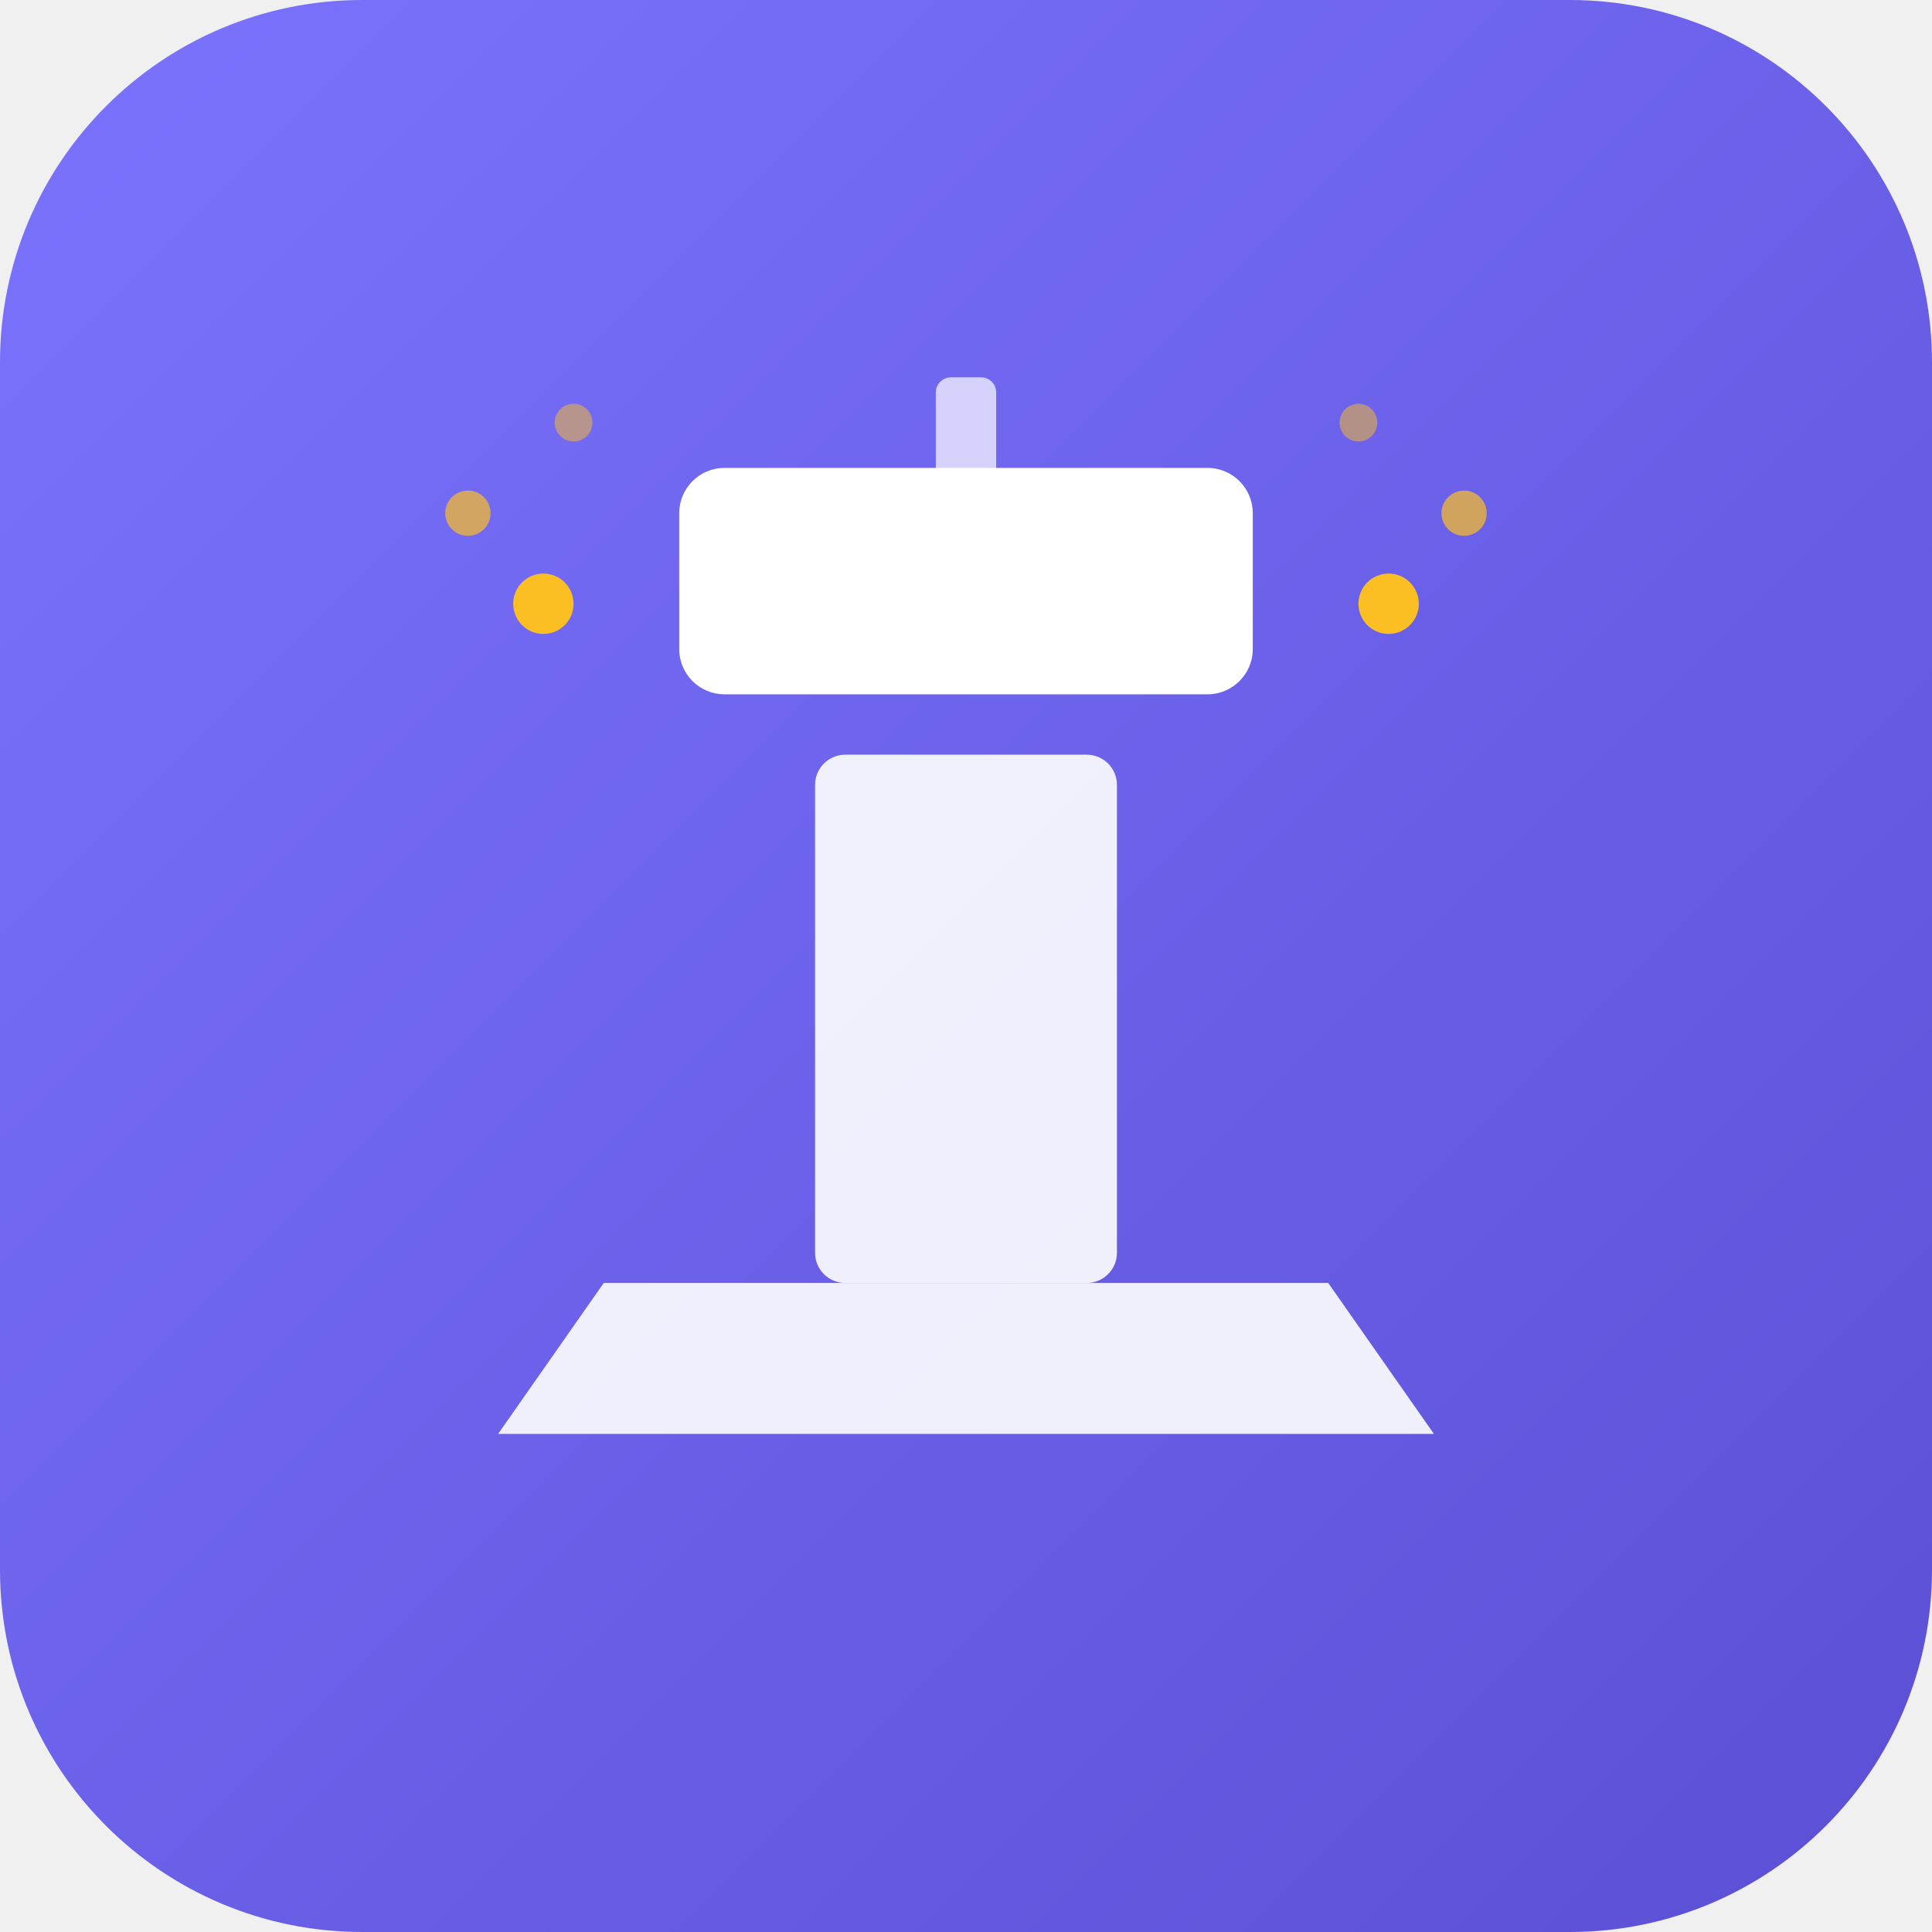
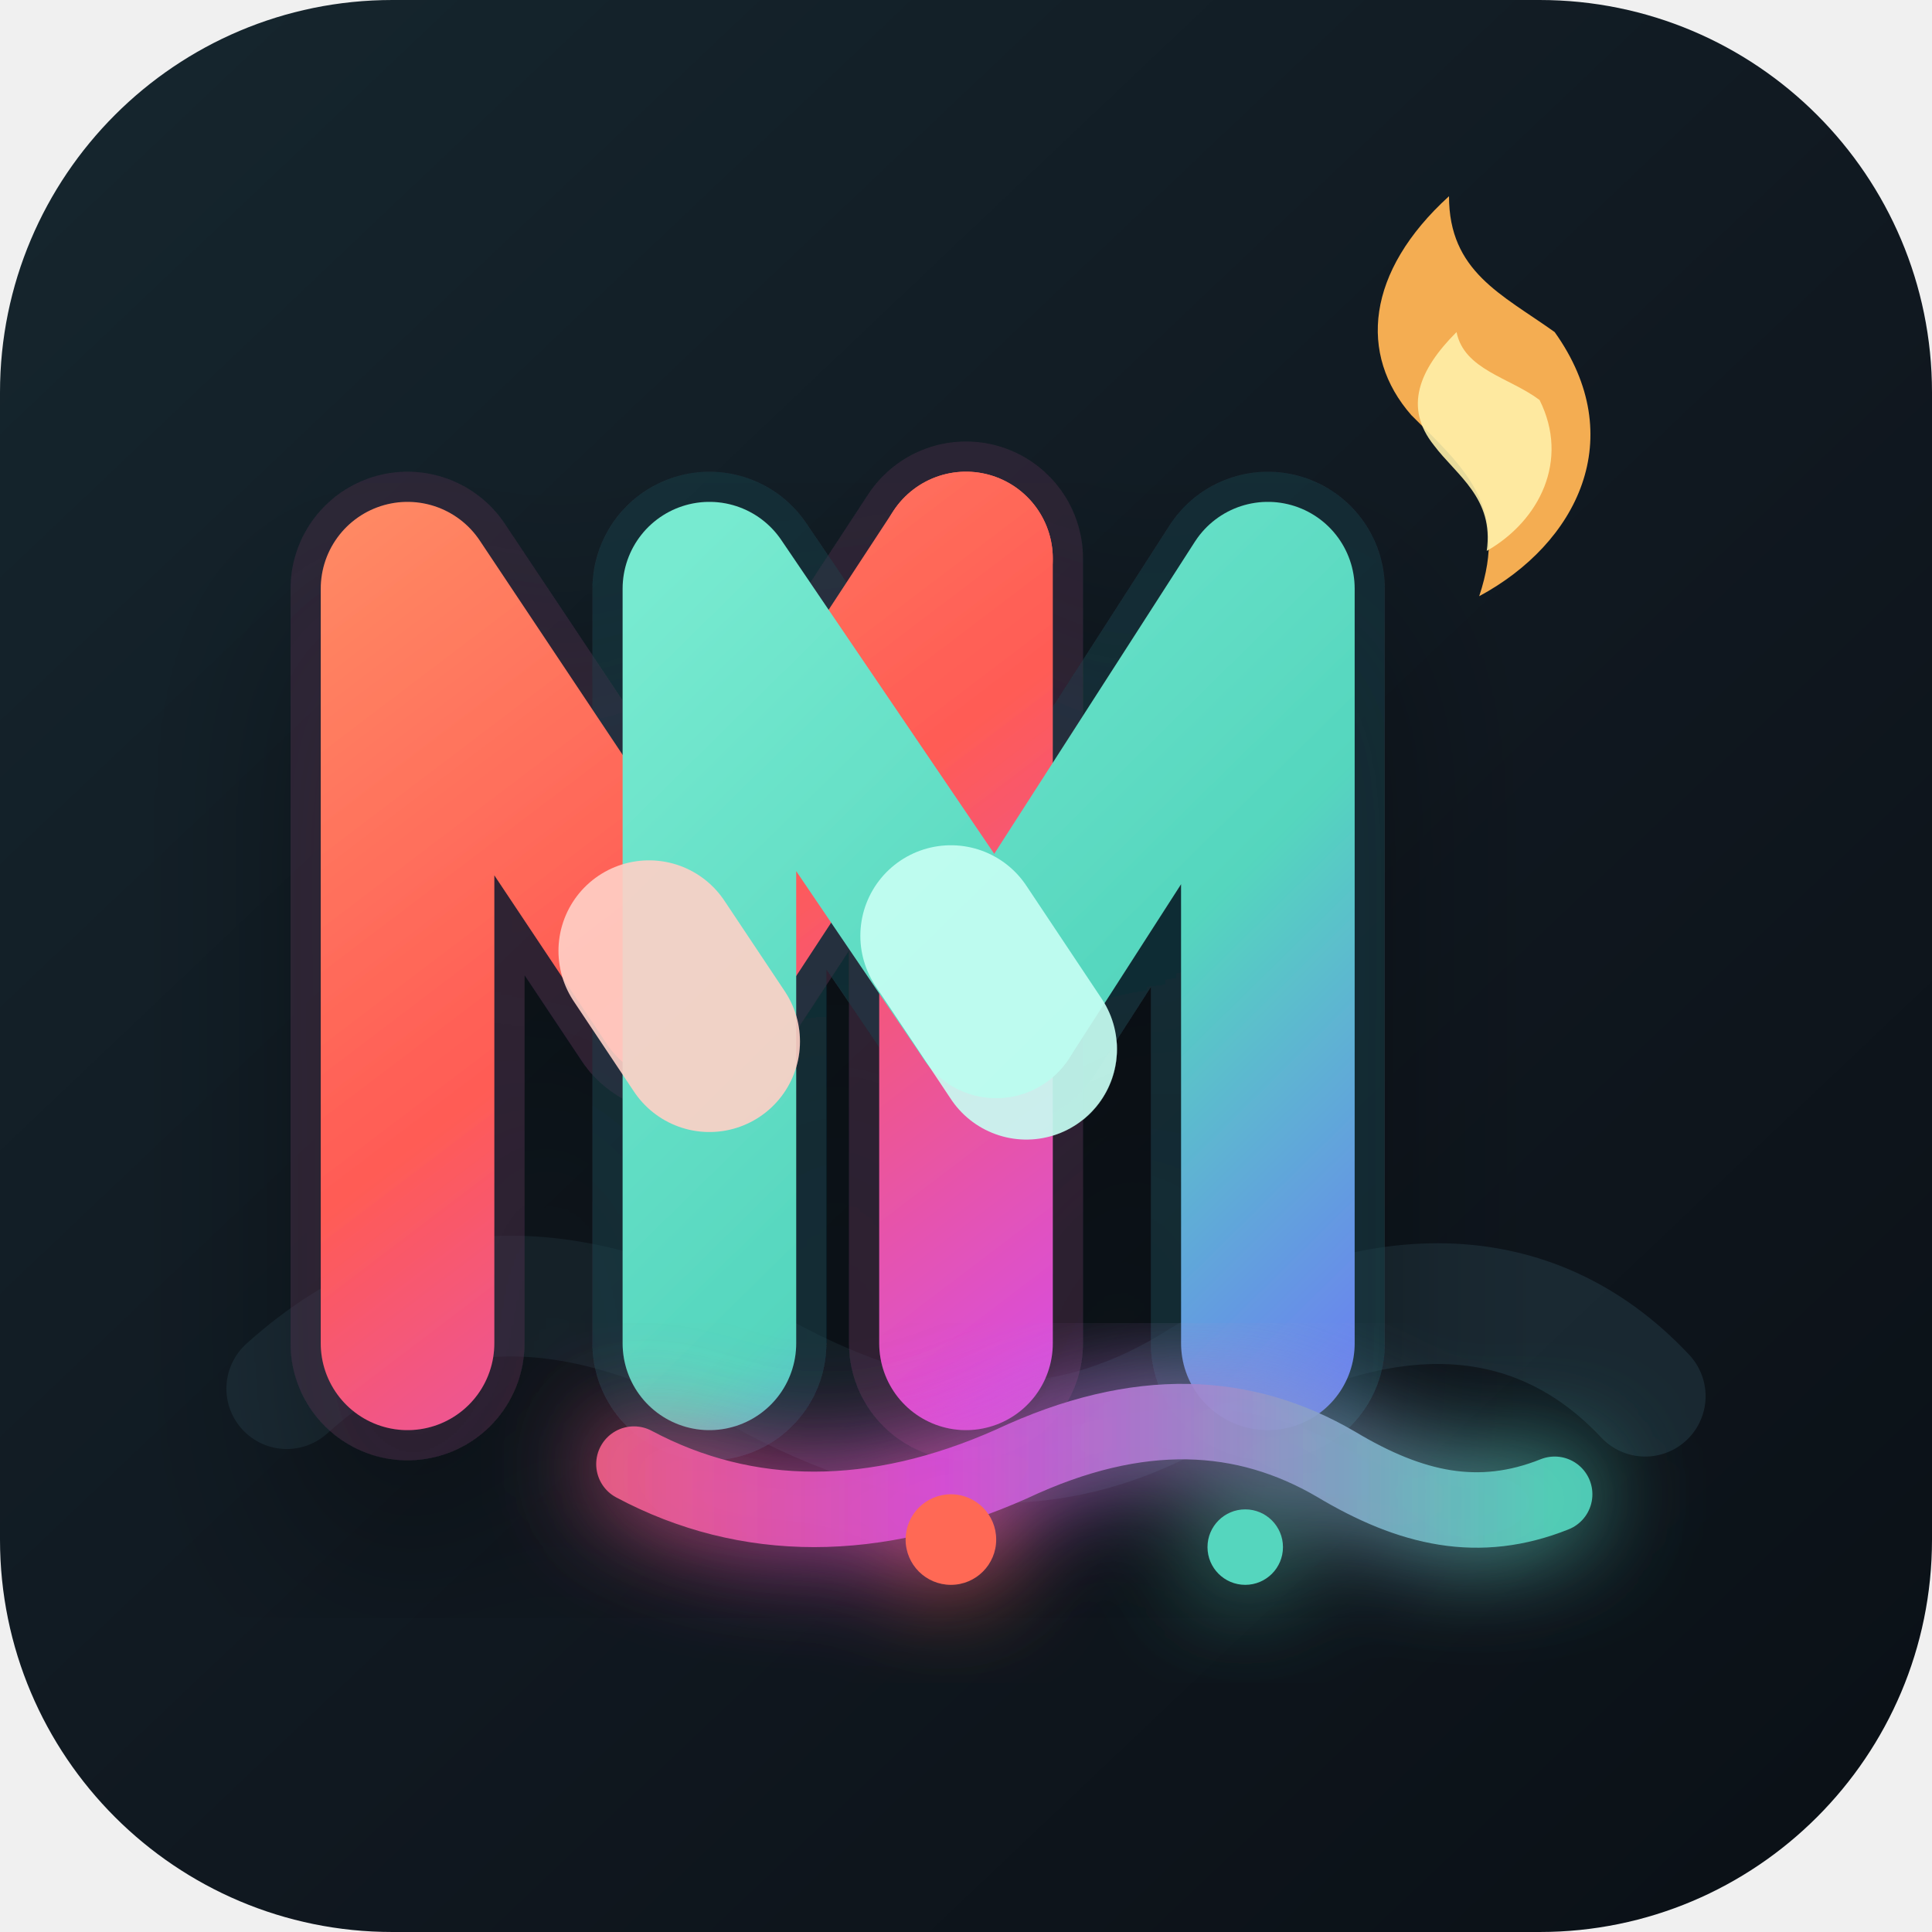
- <svg xmlns="http://www.w3.org/2000/svg" viewBox="0 0 256 256">
+ <svg xmlns="http://www.w3.org/2000/svg" viewBox="0 0 256 256" role="img" aria-label="MuxMelt logo">
  <defs>
-     <linearGradient id="bg" x1="0%" y1="0%" x2="100%" y2="100%">
-       <stop offset="0%" style="stop-color:#7b73ff" />
-       <stop offset="100%" style="stop-color:#5b4fd4" />
+     <linearGradient id="bg" x1="18" y1="12" x2="238" y2="244" gradientUnits="userSpaceOnUse">
+       <stop offset="0" stop-color="#15252d" />
+       <stop offset="0.56" stop-color="#101820" />
+       <stop offset="1" stop-color="#0b1117" />
    </linearGradient>
+     <linearGradient id="coral" x1="42" y1="70" x2="130" y2="186" gradientUnits="userSpaceOnUse">
+       <stop offset="0" stop-color="#ff8a64" />
+       <stop offset="0.5" stop-color="#ff5b55" />
+       <stop offset="1" stop-color="#d94fda" />
+     </linearGradient>
+     <linearGradient id="mint" x1="92" y1="72" x2="202" y2="184" gradientUnits="userSpaceOnUse">
+       <stop offset="0" stop-color="#77ead0" />
+       <stop offset="0.52" stop-color="#55d6be" />
+       <stop offset="1" stop-color="#7168ff" />
+     </linearGradient>
+     <linearGradient id="pool" x1="50" y1="196" x2="206" y2="196" gradientUnits="userSpaceOnUse">
+       <stop offset="0" stop-color="#ff6954" />
+       <stop offset="0.48" stop-color="#d94fda" />
+       <stop offset="1" stop-color="#55d6be" />
+     </linearGradient>
+     <filter id="shadow" x="-30%" y="-25%" width="160%" height="160%">
+       <feDropShadow dx="0" dy="16" stdDeviation="12" flood-color="#000" flood-opacity="0.38" />
+     </filter>
+     <filter id="soft-glow" x="-60%" y="-60%" width="220%" height="220%">
+       <feGaussianBlur stdDeviation="7" result="blur" />
+       <feMerge>
+         <feMergeNode in="blur" />
+         <feMergeNode in="SourceGraphic" />
+       </feMerge>
+     </filter>
  </defs>
-   <rect width="256" height="256" rx="48" fill="url(#bg)" />
-   <path d="M80 170 L176 170 L190 190 L66 190 Z" fill="rgba(255,255,255,0.9)" />
-   <rect x="108" y="100" width="40" height="70" rx="4" fill="rgba(255,255,255,0.9)" />
-   <rect x="90" y="62" width="76" height="30" rx="6" fill="white" />
-   <rect x="124" y="50" width="8" height="16" rx="2" fill="rgba(255,255,255,0.7)" />
-   <circle cx="72" cy="80" r="4" fill="#fbbf24" />
-   <circle cx="62" cy="68" r="3" fill="#fbbf24" opacity="0.7" />
-   <circle cx="184" cy="80" r="4" fill="#fbbf24" />
-   <circle cx="194" cy="68" r="3" fill="#fbbf24" opacity="0.7" />
-   <circle cx="76" cy="56" r="2.5" fill="#fbbf24" opacity="0.5" />
-   <circle cx="180" cy="56" r="2.5" fill="#fbbf24" opacity="0.5" />
+   <rect width="256" height="256" rx="52" fill="url(#bg)" />
+   <path d="M38 184c20-18 41-14 63-2 20 11 39 13 58 1 23-14 44-14 59 2" fill="none" stroke="#223742" stroke-width="16" stroke-linecap="round" opacity="0.58" />
+   <g filter="url(#shadow)">
+     <path d="M54 178V78l36 54 38-58v104" fill="none" stroke="#4c2f49" stroke-width="31" stroke-linecap="round" stroke-linejoin="round" opacity="0.42" />
+     <path d="M94 178V78l38 56 36-56v100" fill="none" stroke="#203f4a" stroke-width="31" stroke-linecap="round" stroke-linejoin="round" opacity="0.48" />
+     <path d="M54 178V78l36 54 38-58" fill="none" stroke="url(#coral)" stroke-width="23" stroke-linecap="round" stroke-linejoin="round" />
+     <path d="M128 74v104" fill="none" stroke="url(#coral)" stroke-width="23" stroke-linecap="round" stroke-linejoin="round" />
+     <path d="M94 178V78l38 56" fill="none" stroke="url(#mint)" stroke-width="23" stroke-linecap="round" stroke-linejoin="round" />
+     <path d="M132 134l36-56v100" fill="none" stroke="url(#mint)" stroke-width="23" stroke-linecap="round" stroke-linejoin="round" />
+     <path d="M86 126l8 12" fill="none" stroke="#ffd0c7" stroke-width="24" stroke-linecap="round" opacity="0.9" />
+     <path d="M126 124l10 15" fill="none" stroke="#c8fff4" stroke-width="24" stroke-linecap="round" opacity="0.9" />
+   </g>
+   <g filter="url(#soft-glow)">
+     <path d="M84 194c15 8 32 8 50 0 17-8 31-7 43 0 10 6 19 8 29 4" fill="none" stroke="url(#pool)" stroke-width="10" stroke-linecap="round" opacity="0.92" />
+     <circle cx="126" cy="204" r="6" fill="#ff6954" />
+     <circle cx="165" cy="205" r="5" fill="#55d6be" />
+   </g>
+   <path d="M206 44c10 14 3 28-10 35 4-12-2-17-9-24-7-8-6-19 5-29 0 10 7 13 14 18z" fill="#ffb454" opacity="0.95" />
+   <path d="M204 53c4 8 0 16-7 20 1-7-4-10-7-14-4-5-2-10 3-15 1 5 7 6 11 9z" fill="#fff0a8" opacity="0.9" />
</svg>
